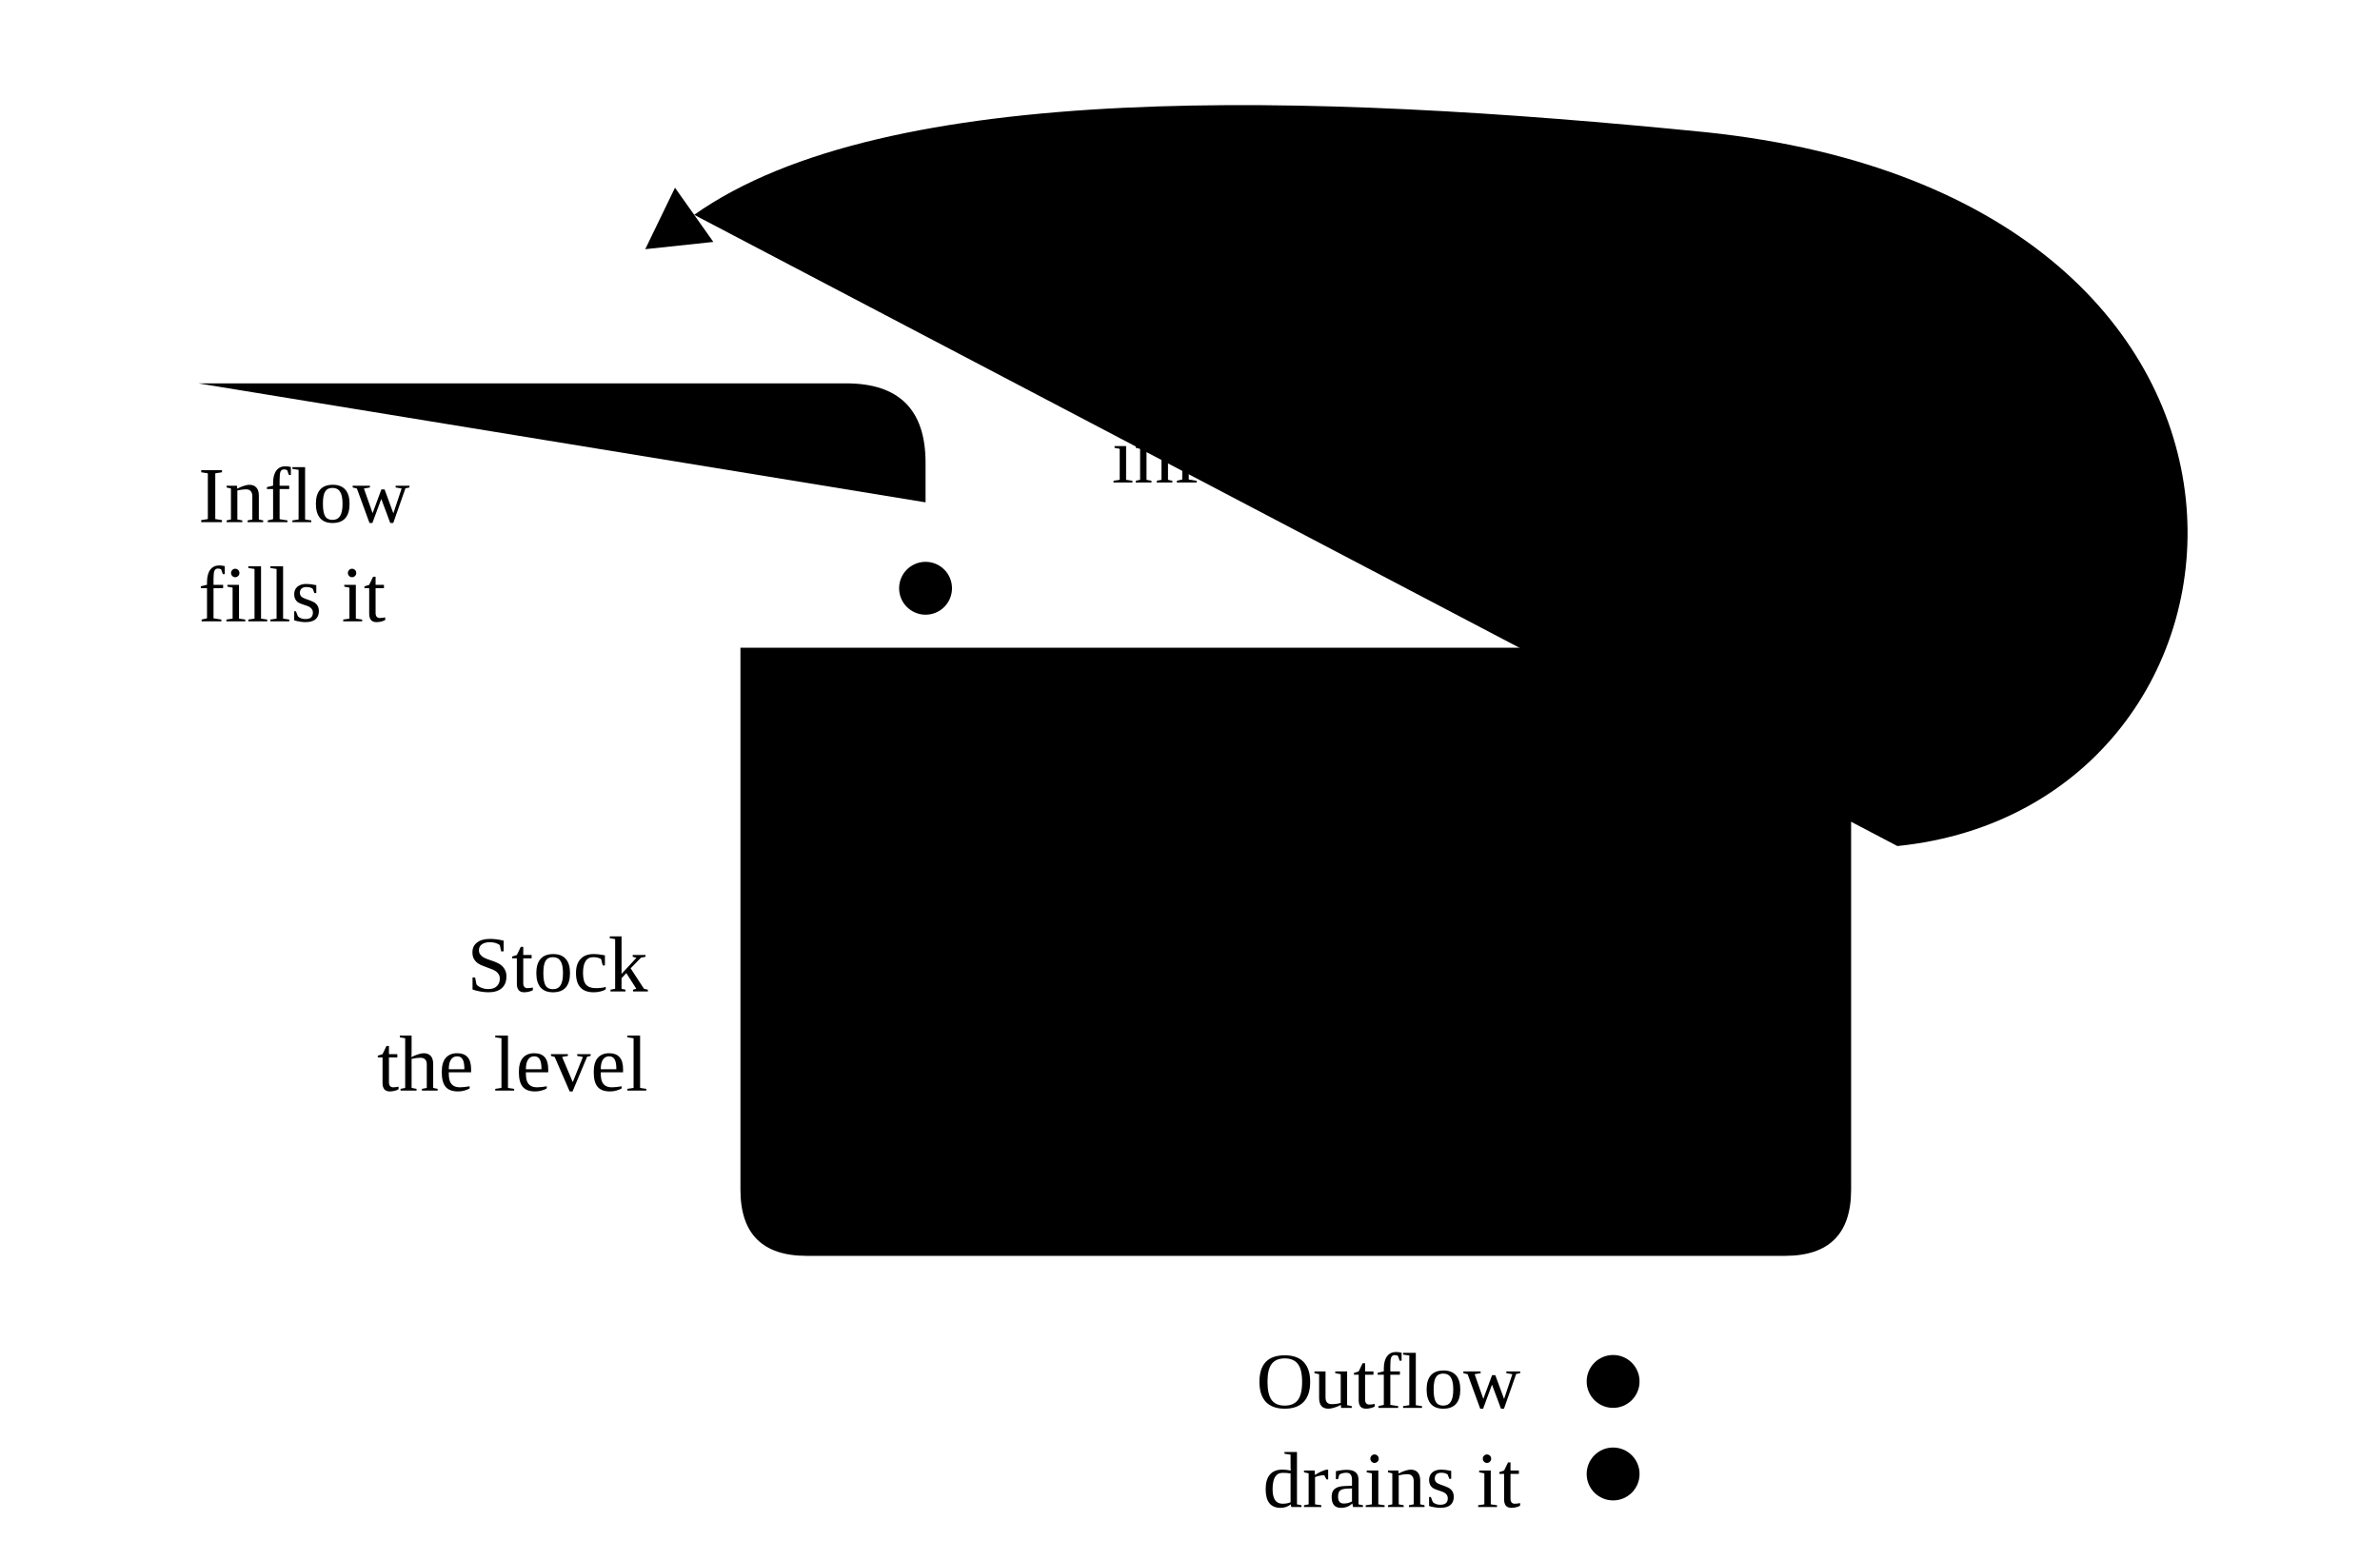
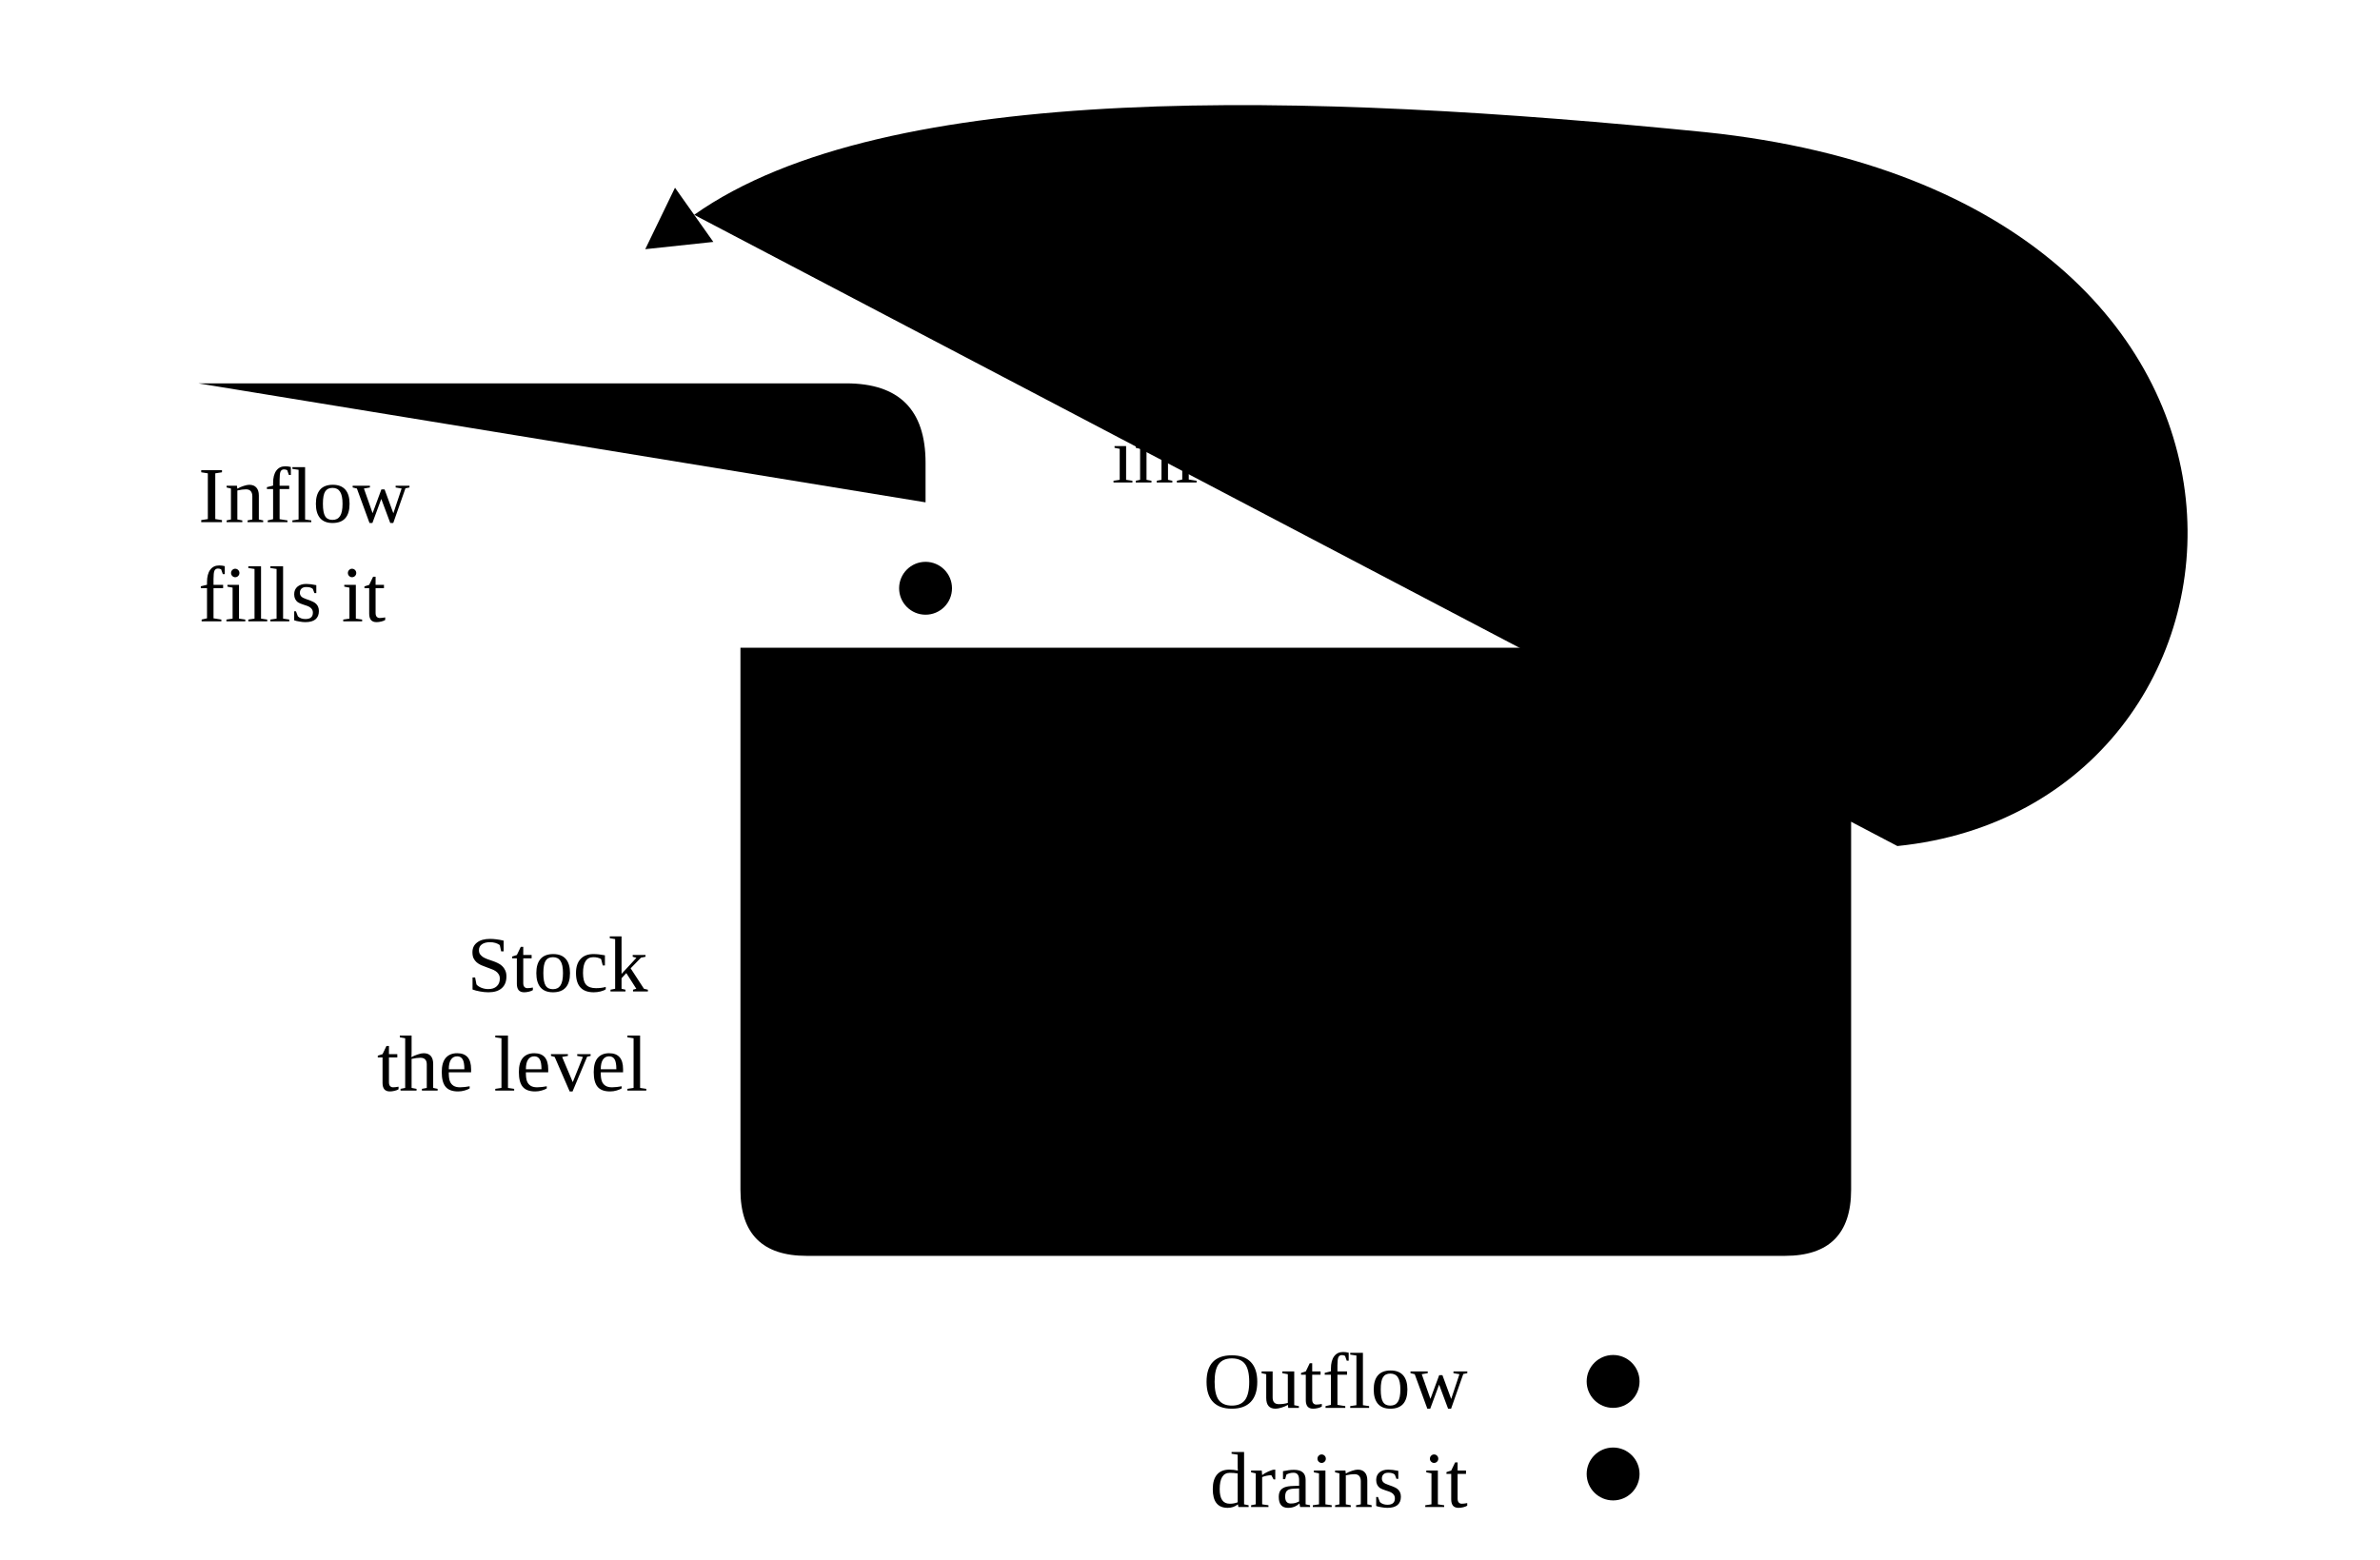
<svg xmlns="http://www.w3.org/2000/svg" class="fig" viewBox="0 0 360 236" role="img" aria-labelledby="fig-stock-title fig-stock-desc">
  <g transform="translate(8,0)">
    <path class="fig-pipe" d="M96,98 L104,98 L104,180 Q104,190 114,190 L262,190 Q272,190 272,180 L272,98 L280,98" />
    <path class="fig-water" d="M105,130 C132,126 160,133 188,129 C216,125 244,132 271,129 L271,180 Q271,189 262,189 L114,189 Q105,189 105,180 Z" />
    <path class="fig-axis" d="M105,130 C132,126 160,133 188,129 C216,125 244,132 271,129" />
    <path class="fig-line" d="M22,58 L120,58 Q132,58 132,70 L132,76" />
    <path class="fig-line" d="M84,58 L84,44 M73,44 L95,44" />
    <path class="fig-line" d="M236,191 L236,196" />
    <g class="fig-ink">
      <circle cx="132" cy="89" r="4" />
      <circle cx="132" cy="103" r="4" />
      <circle cx="132" cy="117" r="4" />
      <circle cx="236" cy="209" r="4" />
      <circle cx="236" cy="223" r="4" />
    </g>
    <path class="fig-return" d="M279,128 C338,122 346,30 250,20 C190,14 126,12 97,32.5" />
    <path class="fig-arrow" d="M89.6,37.7 L94.1,28.4 L99.9,36.6 Z" />
    <text class="fig-label" x="22" y="79">Inflow</text>
    <text class="fig-note" x="22" y="94">fills it</text>
    <text class="fig-label" x="90" y="150" text-anchor="end">Stock</text>
    <text class="fig-note" x="90" y="165" text-anchor="end">the level</text>
-     <text class="fig-label" x="222" y="213" text-anchor="end">Outflow</text>
-     <text class="fig-note" x="222" y="228" text-anchor="end">drains it</text>
+     <text class="fig-label" x="214" y="213" text-anchor="end">Outflow</text>
+     <text class="fig-note" x="214" y="228" text-anchor="end">drains it</text>
    <rect class="fig-mark" x="179.8" y="41" width="68.5" height="18" />
    <text class="fig-label fig-on-mark" x="214" y="54" text-anchor="middle">Feedback</text>
    <text class="fig-note" x="214" y="73" text-anchor="middle">information, not water</text>
  </g>
</svg>
